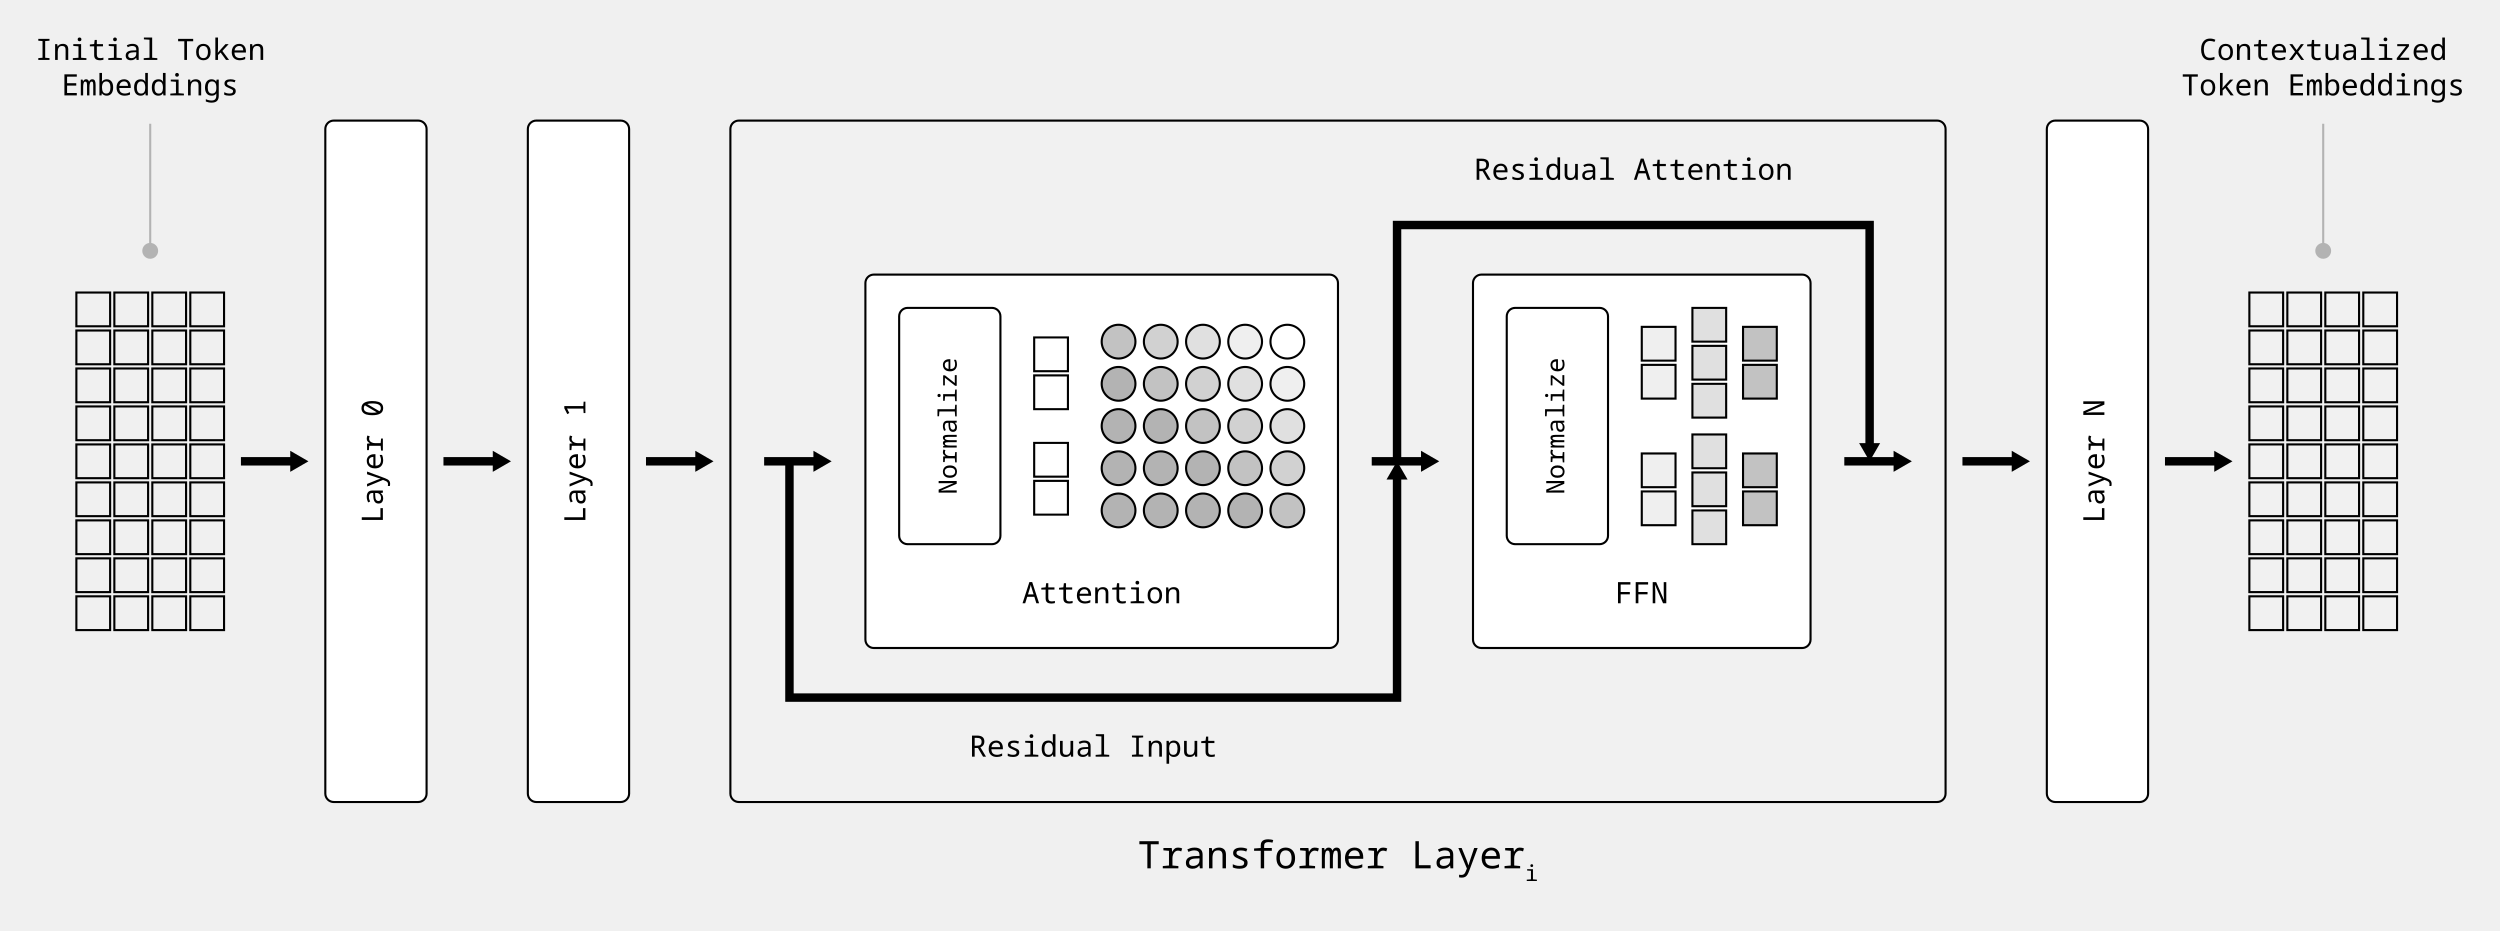
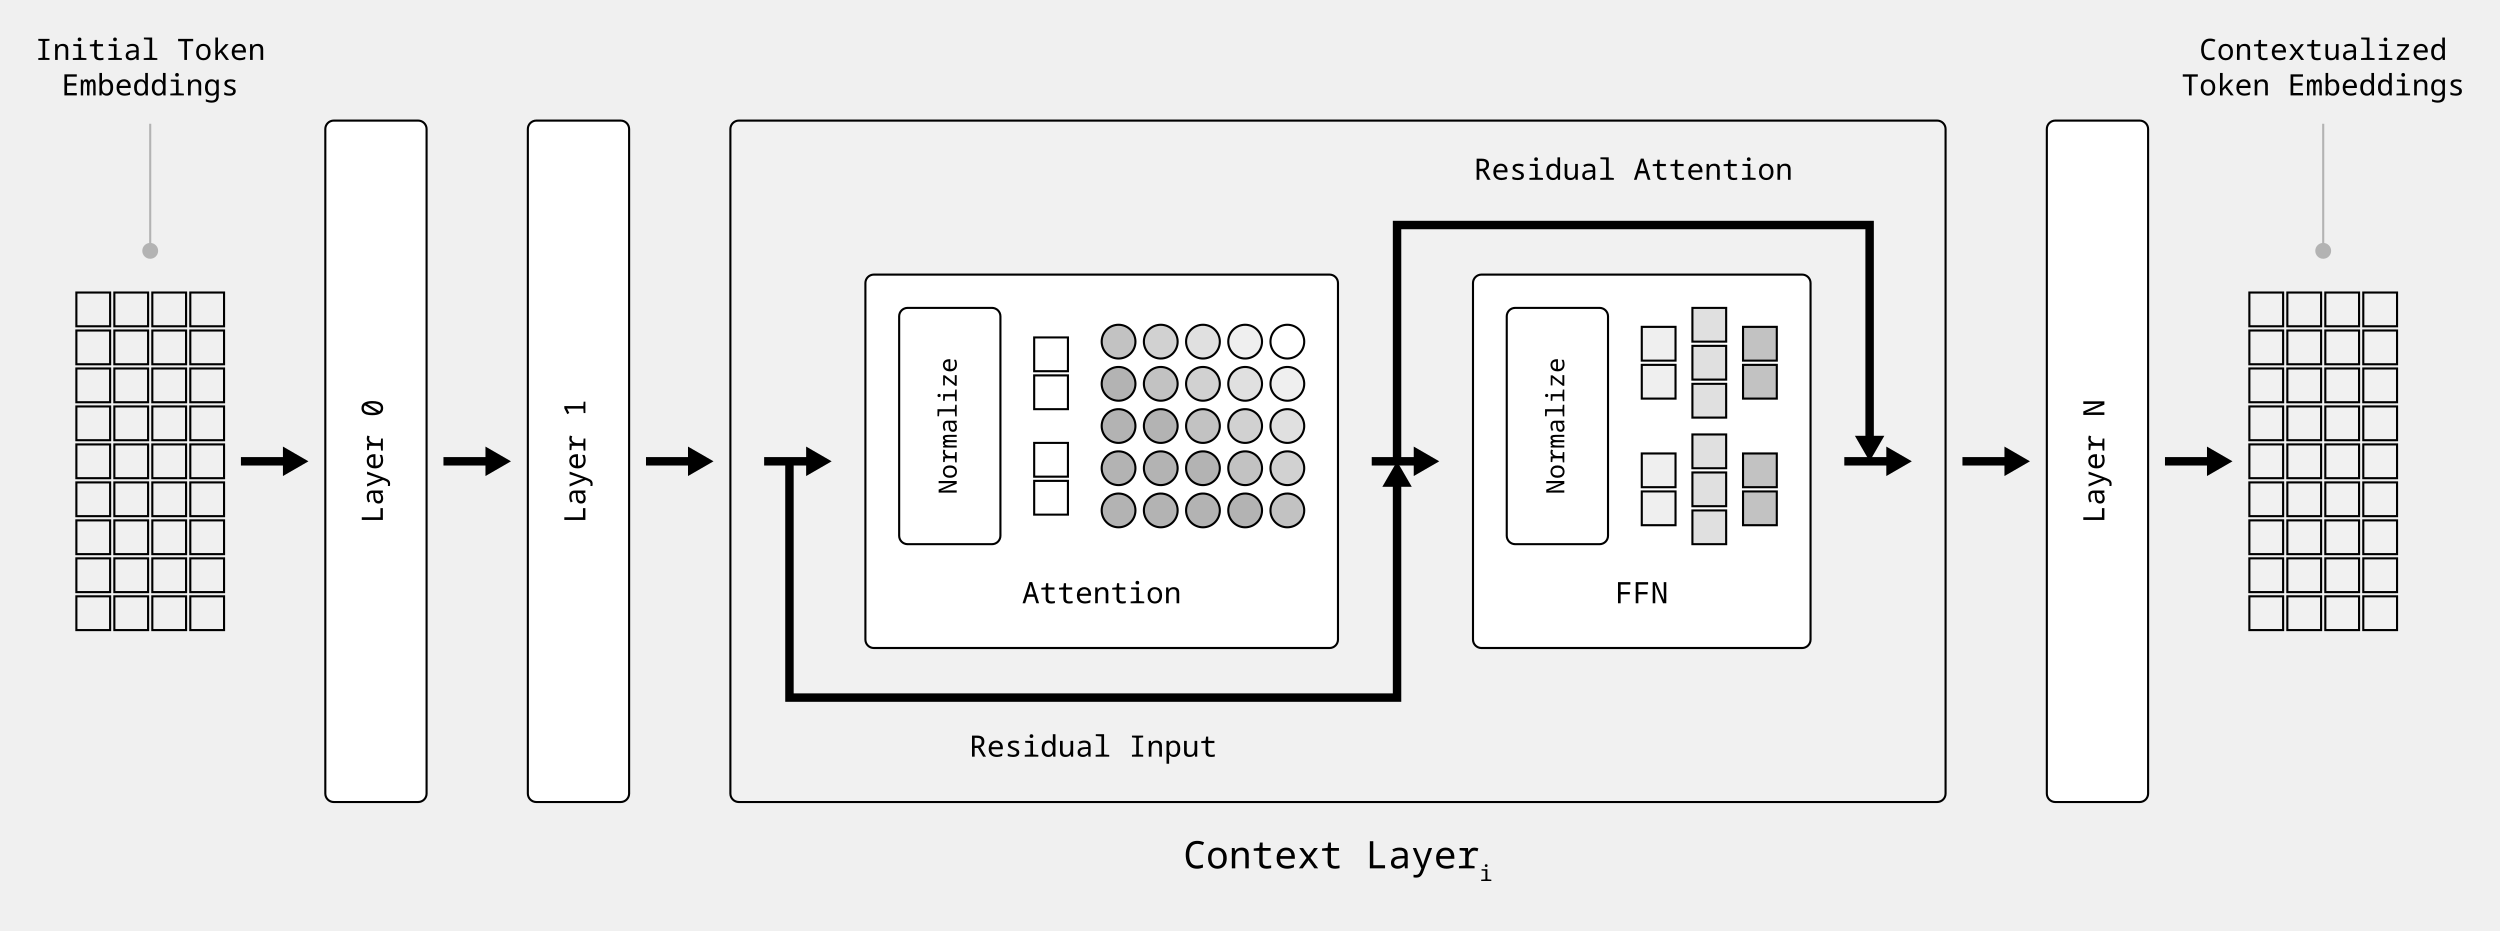
<svg xmlns="http://www.w3.org/2000/svg" id="Layer_1" viewBox="0 0 1185 441">
  <defs>
    <style>
      .cls-1, .cls-2, .cls-3, .cls-4, .cls-5, .cls-6, .cls-7, .cls-8, .cls-9, .cls-10, .cls-11 {
        stroke-miterlimit: 10;
      }

      .cls-1, .cls-2, .cls-3, .cls-5, .cls-6, .cls-7, .cls-8, .cls-9, .cls-10, .cls-11 {
        stroke: #000;
      }

      .cls-1, .cls-12 {
        fill: #b3b3b3;
      }

      .cls-2 {
        fill: rgba(179, 179, 179, .4);
      }

      .cls-3 {
        fill: rgba(179, 179, 179, 0);
      }

      .cls-13 {
        font-size: 18px;
      }

      .cls-13, .cls-14, .cls-15 {
        font-family: NotoSansMono-Regular, 'Noto Sans Mono';
        font-variation-settings: 'wght' 400, 'wdth' 100;
      }

      .cls-4 {
        stroke: #b3b3b3;
      }

      .cls-4, .cls-6, .cls-11 {
        fill: none;
      }

      .cls-5 {
        fill: #fff;
      }

      .cls-7 {
        fill: #f1f1f1;
      }

      .cls-8 {
        fill: rgba(179, 179, 179, .8);
      }

      .cls-14 {
        font-size: 12px;
      }

      .cls-9 {
        fill: rgba(179, 179, 179, .6);
      }

      .cls-10 {
        fill: rgba(179, 179, 179, .2);
      }

      .cls-15 {
        font-size: 14px;
      }

      .cls-11 {
        stroke-width: 4px;
      }
    </style>
  </defs>
-   <g>
-     <rect class="cls-7" x="472.7" y="-69.34" width="323" height="576" rx="4" ry="4" transform="translate(852.86 -415.54) rotate(90)" />
-     <g>
-       <g>
-         <rect class="cls-5" x="698.2" y="130.16" width="160" height="177" rx="4" ry="4" />
+   <rect class="cls-7" x="472.7" y="-69.34" width="323" height="576" rx="4" ry="4" transform="translate(852.86 -415.54) rotate(90)" />
+   <g>
+     <rect class="cls-5" x="698.2" y="130.16" width="160" height="177" rx="4" ry="4" />
+     <g>
+       <g>
+         <g>
+           <rect class="cls-5" x="714.2" y="145.94" width="48" height="112" rx="4" ry="4" />
+           <text class="cls-14" transform="translate(741.48 234.34) rotate(-90)">
+             <tspan x="0" y="0">Normalize</tspan>
+           </text>
+         </g>
        <g>
          <g>
            <g>
-               <rect class="cls-5" x="714.2" y="145.94" width="48" height="112" rx="4" ry="4" />
-               <text class="cls-14" transform="translate(741.48 234.34) rotate(-90)">
-                 <tspan x="0" y="0">Normalize</tspan>
-               </text>
-             </g>
-             <g>
-               <g>
-                 <g>
-                   <rect class="cls-10" x="778.2" y="154.94" width="16" height="16" transform="translate(623.26 949.14) rotate(-90)" />
-                   <rect class="cls-10" x="778.2" y="172.94" width="16" height="16" transform="translate(605.26 967.14) rotate(-90)" />
-                 </g>
-                 <g>
-                   <rect class="cls-2" x="802.2" y="145.94" width="16" height="16" transform="translate(656.26 964.14) rotate(-90)" />
-                   <rect class="cls-2" x="802.2" y="163.94" width="16" height="16" transform="translate(638.26 982.14) rotate(-90)" />
-                   <rect class="cls-2" x="802.2" y="181.94" width="16" height="16" transform="translate(620.26 1000.14) rotate(-90)" />
-                 </g>
-                 <g>
-                   <rect class="cls-8" x="826.2" y="154.94" width="16" height="16" transform="translate(671.26 997.14) rotate(-90)" />
-                   <rect class="cls-8" x="826.2" y="172.94" width="16" height="16" transform="translate(653.26 1015.14) rotate(-90)" />
-                 </g>
-               </g>
-               <g>
-                 <g>
-                   <rect class="cls-10" x="778.2" y="214.94" width="16" height="16" transform="translate(563.26 1009.14) rotate(-90)" />
-                   <rect class="cls-10" x="778.2" y="232.94" width="16" height="16" transform="translate(545.26 1027.14) rotate(-90)" />
-                 </g>
-                 <g>
-                   <rect class="cls-2" x="802.2" y="205.94" width="16" height="16" transform="translate(596.26 1024.14) rotate(-90)" />
-                   <rect class="cls-2" x="802.2" y="223.94" width="16" height="16" transform="translate(578.26 1042.14) rotate(-90)" />
-                   <rect class="cls-2" x="802.2" y="241.94" width="16" height="16" transform="translate(560.26 1060.14) rotate(-90)" />
-                 </g>
-                 <g>
-                   <rect class="cls-8" x="826.2" y="214.94" width="16" height="16" transform="translate(611.26 1057.14) rotate(-90)" />
-                   <rect class="cls-8" x="826.2" y="232.94" width="16" height="16" transform="translate(593.26 1075.14) rotate(-90)" />
-                 </g>
-               </g>
+               <rect class="cls-10" x="778.2" y="154.94" width="16" height="16" transform="translate(623.26 949.14) rotate(-90)" />
+               <rect class="cls-10" x="778.2" y="172.94" width="16" height="16" transform="translate(605.26 967.14) rotate(-90)" />
+             </g>
+             <g>
+               <rect class="cls-2" x="802.2" y="145.94" width="16" height="16" transform="translate(656.26 964.14) rotate(-90)" />
+               <rect class="cls-2" x="802.2" y="163.94" width="16" height="16" transform="translate(638.26 982.14) rotate(-90)" />
+               <rect class="cls-2" x="802.2" y="181.94" width="16" height="16" transform="translate(620.26 1000.14) rotate(-90)" />
+             </g>
+             <g>
+               <rect class="cls-8" x="826.2" y="154.94" width="16" height="16" transform="translate(671.26 997.14) rotate(-90)" />
+               <rect class="cls-8" x="826.2" y="172.94" width="16" height="16" transform="translate(653.26 1015.14) rotate(-90)" />
            </g>
          </g>
-           <text class="cls-15" transform="translate(765.6 285.94)">
-             <tspan x="0" y="0">FFN</tspan>
-           </text>
-         </g>
-       </g>
-       <g>
-         <rect class="cls-5" x="410.2" y="130.16" width="224" height="177" rx="4" ry="4" />
-         <g>
-           <text class="cls-15" transform="translate(484.4 285.94)">
-             <tspan x="0" y="0">Attention</tspan>
-           </text>
          <g>
            <g>
-               <g>
-                 <circle class="cls-1" cx="530.2" cy="201.94" r="8" />
-                 <circle class="cls-1" cx="550.2" cy="201.94" r="8" />
-                 <circle class="cls-8" cx="570.2" cy="201.94" r="8" />
-                 <circle class="cls-9" cx="590.2" cy="201.94" r="8" />
-                 <circle class="cls-2" cx="610.2" cy="201.94" r="8" />
-                 <circle class="cls-1" cx="530.2" cy="221.94" r="8" />
-                 <circle class="cls-1" cx="550.2" cy="221.94" r="8" />
-                 <circle class="cls-1" cx="570.2" cy="221.94" r="8" />
-                 <circle class="cls-8" cx="590.2" cy="221.94" r="8" />
-                 <circle class="cls-9" cx="610.2" cy="221.94" r="8" />
-                 <circle class="cls-1" cx="530.2" cy="181.94" r="8" />
-                 <circle class="cls-8" cx="550.2" cy="181.94" r="8" />
-                 <circle class="cls-9" cx="570.2" cy="181.94" r="8" />
-                 <circle class="cls-2" cx="590.2" cy="181.94" r="8" />
-                 <circle class="cls-10" cx="610.2" cy="181.94" r="8" />
-                 <circle class="cls-8" cx="530.2" cy="161.94" r="8" />
-                 <circle class="cls-9" cx="550.2" cy="161.94" r="8" />
-                 <circle class="cls-2" cx="570.2" cy="161.94" r="8" />
-                 <circle class="cls-10" cx="590.2" cy="161.94" r="8" />
-                 <circle class="cls-3" cx="610.2" cy="161.94" r="8" />
-                 <circle class="cls-1" cx="530.2" cy="241.94" r="8" />
-                 <circle class="cls-1" cx="550.2" cy="241.94" r="8" />
-                 <circle class="cls-1" cx="570.2" cy="241.94" r="8" />
-                 <circle class="cls-1" cx="590.2" cy="241.94" r="8" />
-                 <circle class="cls-8" cx="610.2" cy="241.94" r="8" />
-               </g>
-               <g>
-                 <g>
-                   <rect class="cls-5" x="490.2" y="159.94" width="16" height="16" transform="translate(330.26 666.14) rotate(-90)" />
-                   <rect class="cls-5" x="490.2" y="177.94" width="16" height="16" transform="translate(312.26 684.14) rotate(-90)" />
-                 </g>
-                 <g>
-                   <rect class="cls-5" x="490.2" y="209.94" width="16" height="16" transform="translate(280.26 716.14) rotate(-90)" />
-                   <rect class="cls-5" x="490.2" y="227.94" width="16" height="16" transform="translate(262.26 734.14) rotate(-90)" />
-                 </g>
-               </g>
-             </g>
-             <g>
-               <rect class="cls-5" x="426.2" y="145.94" width="48" height="112" rx="4" ry="4" />
-               <text class="cls-14" transform="translate(453.48 234.34) rotate(-90)">
-                 <tspan x="0" y="0">Normalize</tspan>
-               </text>
+               <rect class="cls-10" x="778.2" y="214.94" width="16" height="16" transform="translate(563.26 1009.14) rotate(-90)" />
+               <rect class="cls-10" x="778.2" y="232.94" width="16" height="16" transform="translate(545.26 1027.14) rotate(-90)" />
+             </g>
+             <g>
+               <rect class="cls-2" x="802.2" y="205.94" width="16" height="16" transform="translate(596.26 1024.14) rotate(-90)" />
+               <rect class="cls-2" x="802.2" y="223.94" width="16" height="16" transform="translate(578.26 1042.14) rotate(-90)" />
+               <rect class="cls-2" x="802.2" y="241.94" width="16" height="16" transform="translate(560.26 1060.14) rotate(-90)" />
+             </g>
+             <g>
+               <rect class="cls-8" x="826.2" y="214.94" width="16" height="16" transform="translate(611.26 1057.14) rotate(-90)" />
+               <rect class="cls-8" x="826.2" y="232.94" width="16" height="16" transform="translate(593.26 1075.14) rotate(-90)" />
            </g>
          </g>
        </g>
      </g>
-       <g>
-         <line class="cls-11" x1="362.2" y1="218.66" x2="387.02" y2="218.66" />
-         <polygon points="385.57 223.65 394.2 218.66 385.57 213.67 385.57 223.65" />
-       </g>
-       <g>
-         <line class="cls-11" x1="650.2" y1="218.66" x2="675.02" y2="218.66" />
-         <polygon points="673.56 223.65 682.2 218.66 673.56 213.67 673.56 223.65" />
-       </g>
-       <g>
-         <line class="cls-11" x1="874.2" y1="218.66" x2="899.02" y2="218.66" />
-         <polygon points="897.56 223.65 906.2 218.66 897.56 213.67 897.56 223.65" />
-       </g>
-       <g>
-         <polyline class="cls-11" points="374.2 218.66 374.2 330.66 662.2 330.66 662.2 225.84" />
-         <polygon points="667.19 227.3 662.2 218.66 657.21 227.3 667.19 227.3" />
-       </g>
-       <text class="cls-15" transform="translate(459.4 358.66)">
-         <tspan x="0" y="0">Residual Input</tspan>
+       <text class="cls-15" transform="translate(765.6 285.94)">
+         <tspan x="0" y="0">FFN</tspan>
      </text>
-       <g>
-         <polyline class="cls-11" points="662.2 218.66 662.2 106.66 886.2 106.66 886.2 211.48" />
-         <polygon points="881.21 210.03 886.2 218.66 891.19 210.03 881.21 210.03" />
-       </g>
-       <text class="cls-15" transform="translate(698.6 85.21)">
-         <tspan x="0" y="0">Residual Attention</tspan>
-       </text>
-     </g>
-   </g>
-   <g>
-     <line class="cls-11" x1="114.2" y1="218.66" x2="139.02" y2="218.66" />
-     <polygon points="137.57 223.65 146.2 218.66 137.57 213.67 137.57 223.65" />
+     </g>
+   </g>
+   <rect class="cls-5" x="410.2" y="130.16" width="224" height="177" rx="4" ry="4" />
+   <g>
+     <text class="cls-15" transform="translate(484.4 285.94)">
+       <tspan x="0" y="0">Attention</tspan>
+     </text>
+     <g>
+       <g>
+         <g>
+           <circle class="cls-1" cx="530.2" cy="201.94" r="8" />
+           <circle class="cls-1" cx="550.2" cy="201.94" r="8" />
+           <circle class="cls-8" cx="570.2" cy="201.94" r="8" />
+           <circle class="cls-9" cx="590.2" cy="201.94" r="8" />
+           <circle class="cls-2" cx="610.2" cy="201.94" r="8" />
+           <circle class="cls-1" cx="530.2" cy="221.94" r="8" />
+           <circle class="cls-1" cx="550.2" cy="221.94" r="8" />
+           <circle class="cls-1" cx="570.2" cy="221.94" r="8" />
+           <circle class="cls-8" cx="590.2" cy="221.94" r="8" />
+           <circle class="cls-9" cx="610.2" cy="221.94" r="8" />
+           <circle class="cls-1" cx="530.2" cy="181.94" r="8" />
+           <circle class="cls-8" cx="550.2" cy="181.94" r="8" />
+           <circle class="cls-9" cx="570.2" cy="181.94" r="8" />
+           <circle class="cls-2" cx="590.2" cy="181.94" r="8" />
+           <circle class="cls-10" cx="610.2" cy="181.94" r="8" />
+           <circle class="cls-8" cx="530.2" cy="161.94" r="8" />
+           <circle class="cls-9" cx="550.2" cy="161.94" r="8" />
+           <circle class="cls-2" cx="570.2" cy="161.94" r="8" />
+           <circle class="cls-10" cx="590.2" cy="161.94" r="8" />
+           <circle class="cls-3" cx="610.2" cy="161.94" r="8" />
+           <circle class="cls-1" cx="530.2" cy="241.94" r="8" />
+           <circle class="cls-1" cx="550.2" cy="241.94" r="8" />
+           <circle class="cls-1" cx="570.2" cy="241.94" r="8" />
+           <circle class="cls-1" cx="590.2" cy="241.94" r="8" />
+           <circle class="cls-8" cx="610.2" cy="241.94" r="8" />
+         </g>
+         <g>
+           <g>
+             <rect class="cls-5" x="490.2" y="159.94" width="16" height="16" transform="translate(330.26 666.14) rotate(-90)" />
+             <rect class="cls-5" x="490.2" y="177.94" width="16" height="16" transform="translate(312.26 684.14) rotate(-90)" />
+           </g>
+           <g>
+             <rect class="cls-5" x="490.2" y="209.94" width="16" height="16" transform="translate(280.26 716.14) rotate(-90)" />
+             <rect class="cls-5" x="490.2" y="227.94" width="16" height="16" transform="translate(262.26 734.14) rotate(-90)" />
+           </g>
+         </g>
+       </g>
+       <g>
+         <rect class="cls-5" x="426.2" y="145.94" width="48" height="112" rx="4" ry="4" />
+         <text class="cls-14" transform="translate(453.48 234.34) rotate(-90)">
+           <tspan x="0" y="0">Normalize</tspan>
+         </text>
+       </g>
+     </g>
+   </g>
+   <g>
+     <line class="cls-11" x1="362.2" y1="218.66" x2="384.15" y2="218.66" />
+     <polygon points="382.11 225.64 394.2 218.66 382.11 211.68 382.11 225.64" />
+   </g>
+   <g>
+     <line class="cls-11" x1="650.2" y1="218.66" x2="672.15" y2="218.66" />
+     <polygon points="670.11 225.64 682.2 218.66 670.11 211.68 670.11 225.64" />
+   </g>
+   <g>
+     <line class="cls-11" x1="874.2" y1="218.66" x2="896.15" y2="218.66" />
+     <polygon points="894.11 225.64 906.2 218.66 894.11 211.68 894.11 225.64" />
+   </g>
+   <g>
+     <polyline class="cls-11" points="374.2 218.66 374.2 330.66 662.2 330.66 662.2 228.71" />
+     <polygon points="669.18 230.75 662.2 218.66 655.22 230.75 669.18 230.75" />
+   </g>
+   <text class="cls-15" transform="translate(459.4 358.66)">
+     <tspan x="0" y="0">Residual Input</tspan>
+   </text>
+   <g>
+     <polyline class="cls-11" points="662.2 218.66 662.2 106.66 886.2 106.66 886.2 208.61" />
+     <polygon points="879.22 206.57 886.2 218.66 893.18 206.57 879.22 206.57" />
+   </g>
+   <text class="cls-15" transform="translate(698.6 85.21)">
+     <tspan x="0" y="0">Residual Attention</tspan>
+   </text>
+   <g>
+     <line class="cls-11" x1="114.2" y1="218.66" x2="136.15" y2="218.66" />
+     <polygon points="134.11 225.64 146.2 218.66 134.11 211.68 134.11 225.64" />
  </g>
  <g>
    <rect class="cls-5" x="154.2" y="57.16" width="48" height="323" rx="4" ry="4" />
    <text class="cls-15" transform="translate(181.48 248.06) rotate(-90)">
      <tspan x="0" y="0">Layer 0</tspan>
    </text>
  </g>
  <g>
-     <line class="cls-11" x1="210.2" y1="218.66" x2="235.02" y2="218.66" />
-     <polygon points="233.57 223.65 242.2 218.66 233.57 213.67 233.57 223.65" />
+     <line class="cls-11" x1="210.2" y1="218.66" x2="232.15" y2="218.66" />
+     <polygon points="230.11 225.64 242.2 218.66 230.11 211.68 230.11 225.64" />
  </g>
  <g>
    <rect class="cls-5" x="250.2" y="57.16" width="48" height="323" rx="4" ry="4" />
    <text class="cls-15" transform="translate(277.48 248.06) rotate(-90)">
      <tspan x="0" y="0">Layer 1</tspan>
    </text>
  </g>
  <g>
-     <line class="cls-11" x1="306.2" y1="218.66" x2="331.02" y2="218.66" />
-     <polygon points="329.57 223.65 338.2 218.66 329.57 213.67 329.57 223.65" />
-   </g>
-   <g>
-     <line class="cls-11" x1="930.2" y1="218.66" x2="955.02" y2="218.66" />
-     <polygon points="953.56 223.65 962.2 218.66 953.56 213.67 953.56 223.65" />
+     <line class="cls-11" x1="306.2" y1="218.66" x2="328.15" y2="218.66" />
+     <polygon points="326.11 225.64 338.2 218.66 326.11 211.68 326.11 225.64" />
+   </g>
+   <g>
+     <line class="cls-11" x1="930.2" y1="218.66" x2="952.15" y2="218.66" />
+     <polygon points="950.11 225.64 962.2 218.66 950.11 211.68 950.11 225.64" />
  </g>
  <g>
    <rect class="cls-5" x="970.2" y="57.16" width="48" height="323" rx="4" ry="4" />
    <text class="cls-15" transform="translate(997.48 248.06) rotate(-90)">
      <tspan x="0" y="0">Layer N</tspan>
    </text>
  </g>
  <g>
-     <line class="cls-11" x1="1026.2" y1="218.66" x2="1051.02" y2="218.66" />
-     <polygon points="1049.56 223.65 1058.2 218.66 1049.56 213.67 1049.56 223.65" />
-   </g>
-   <text class="cls-13" transform="translate(539.25 411.59)">
-     <tspan x="0" y="0">Transformer Layer</tspan>
+     <line class="cls-11" x1="1026.2" y1="218.66" x2="1048.15" y2="218.66" />
+     <polygon points="1046.11 225.64 1058.2 218.66 1046.11 211.68 1046.11 225.64" />
+   </g>
+   <text class="cls-13" transform="translate(560.85 411.59)">
+     <tspan x="0" y="0">Context Layer</tspan>
  </text>
-   <text class="cls-13" transform="translate(722.85 417.58) scale(.58)">
+   <text class="cls-13" transform="translate(701.25 417.58) scale(.58)">
    <tspan x="0" y="0">i</tspan>
  </text>
  <g>
    <g>
      <g>
        <rect class="cls-6" x="54.2" y="138.66" width="16" height="16" />
        <rect class="cls-6" x="36.2" y="138.66" width="16" height="16" />
        <rect class="cls-6" x="72.2" y="138.66" width="16" height="16" />
        <rect class="cls-6" x="90.2" y="138.66" width="16" height="16" />
      </g>
      <g>
        <rect class="cls-6" x="54.2" y="156.66" width="16" height="16" />
        <rect class="cls-6" x="36.2" y="156.66" width="16" height="16" />
        <rect class="cls-6" x="72.2" y="156.66" width="16" height="16" />
        <rect class="cls-6" x="90.2" y="156.66" width="16" height="16" />
      </g>
      <g>
        <rect class="cls-6" x="54.2" y="174.66" width="16" height="16" />
        <rect class="cls-6" x="36.2" y="174.66" width="16" height="16" />
        <rect class="cls-6" x="72.2" y="174.66" width="16" height="16" />
        <rect class="cls-6" x="90.2" y="174.66" width="16" height="16" />
      </g>
    </g>
    <g>
      <g>
        <rect class="cls-6" x="54.2" y="192.66" width="16" height="16" />
        <rect class="cls-6" x="36.2" y="192.66" width="16" height="16" />
        <rect class="cls-6" x="72.2" y="192.66" width="16" height="16" />
        <rect class="cls-6" x="90.2" y="192.66" width="16" height="16" />
      </g>
      <g>
        <rect class="cls-6" x="54.2" y="210.66" width="16" height="16" />
        <rect class="cls-6" x="36.2" y="210.66" width="16" height="16" />
        <rect class="cls-6" x="72.2" y="210.66" width="16" height="16" />
        <rect class="cls-6" x="90.2" y="210.66" width="16" height="16" />
      </g>
      <g>
        <rect class="cls-6" x="54.2" y="228.66" width="16" height="16" />
        <rect class="cls-6" x="36.2" y="228.66" width="16" height="16" />
        <rect class="cls-6" x="72.2" y="228.66" width="16" height="16" />
        <rect class="cls-6" x="90.2" y="228.66" width="16" height="16" />
      </g>
    </g>
    <g>
      <g>
        <rect class="cls-6" x="54.2" y="246.66" width="16" height="16" />
        <rect class="cls-6" x="36.2" y="246.66" width="16" height="16" />
        <rect class="cls-6" x="72.2" y="246.66" width="16" height="16" />
        <rect class="cls-6" x="90.2" y="246.66" width="16" height="16" />
      </g>
      <g>
        <rect class="cls-6" x="54.2" y="264.66" width="16" height="16" />
        <rect class="cls-6" x="36.2" y="264.66" width="16" height="16" />
        <rect class="cls-6" x="72.2" y="264.66" width="16" height="16" />
        <rect class="cls-6" x="90.2" y="264.66" width="16" height="16" />
      </g>
      <g>
        <rect class="cls-6" x="54.2" y="282.66" width="16" height="16" />
        <rect class="cls-6" x="36.2" y="282.66" width="16" height="16" />
        <rect class="cls-6" x="72.2" y="282.66" width="16" height="16" />
        <rect class="cls-6" x="90.2" y="282.66" width="16" height="16" />
      </g>
    </g>
  </g>
  <g>
    <g>
      <line class="cls-4" x1="71.2" y1="119.09" x2="71.2" y2="58.66" />
      <circle class="cls-12" cx="71.2" cy="118.9" r="3.76" />
    </g>
    <text class="cls-15" transform="translate(16.6 28.42)">
      <tspan x="0" y="0">Initial Token</tspan>
      <tspan x="12.6" y="16.8">Embeddings</tspan>
    </text>
  </g>
  <g>
    <g>
      <g>
        <rect class="cls-7" x="1084.2" y="138.66" width="16" height="16" />
        <rect class="cls-7" x="1066.2" y="138.66" width="16" height="16" />
        <rect class="cls-7" x="1102.2" y="138.66" width="16" height="16" />
        <rect class="cls-7" x="1120.2" y="138.66" width="16" height="16" />
      </g>
      <g>
        <rect class="cls-7" x="1084.2" y="156.66" width="16" height="16" />
        <rect class="cls-7" x="1066.2" y="156.66" width="16" height="16" />
        <rect class="cls-7" x="1102.2" y="156.66" width="16" height="16" />
        <rect class="cls-7" x="1120.2" y="156.66" width="16" height="16" />
      </g>
      <g>
        <rect class="cls-7" x="1084.2" y="174.66" width="16" height="16" />
        <rect class="cls-7" x="1066.2" y="174.66" width="16" height="16" />
        <rect class="cls-7" x="1102.2" y="174.66" width="16" height="16" />
        <rect class="cls-7" x="1120.2" y="174.66" width="16" height="16" />
      </g>
    </g>
    <g>
      <g>
        <rect class="cls-7" x="1084.2" y="192.66" width="16" height="16" />
        <rect class="cls-7" x="1066.2" y="192.66" width="16" height="16" />
        <rect class="cls-7" x="1102.2" y="192.66" width="16" height="16" />
        <rect class="cls-7" x="1120.2" y="192.66" width="16" height="16" />
      </g>
      <g>
        <rect class="cls-7" x="1084.2" y="210.66" width="16" height="16" />
        <rect class="cls-7" x="1066.2" y="210.66" width="16" height="16" />
        <rect class="cls-7" x="1102.2" y="210.66" width="16" height="16" />
        <rect class="cls-7" x="1120.2" y="210.66" width="16" height="16" />
      </g>
      <g>
        <rect class="cls-7" x="1084.2" y="228.66" width="16" height="16" />
        <rect class="cls-7" x="1066.2" y="228.66" width="16" height="16" />
        <rect class="cls-7" x="1102.2" y="228.66" width="16" height="16" />
        <rect class="cls-7" x="1120.2" y="228.66" width="16" height="16" />
      </g>
    </g>
    <g>
      <g>
        <rect class="cls-7" x="1084.2" y="246.66" width="16" height="16" />
        <rect class="cls-7" x="1066.2" y="246.66" width="16" height="16" />
        <rect class="cls-7" x="1102.2" y="246.66" width="16" height="16" />
        <rect class="cls-7" x="1120.2" y="246.66" width="16" height="16" />
      </g>
      <g>
        <rect class="cls-7" x="1084.2" y="264.66" width="16" height="16" />
        <rect class="cls-7" x="1066.2" y="264.66" width="16" height="16" />
        <rect class="cls-7" x="1102.2" y="264.66" width="16" height="16" />
        <rect class="cls-7" x="1120.2" y="264.66" width="16" height="16" />
      </g>
      <g>
        <rect class="cls-7" x="1084.2" y="282.66" width="16" height="16" />
        <rect class="cls-7" x="1066.2" y="282.66" width="16" height="16" />
        <rect class="cls-7" x="1102.2" y="282.66" width="16" height="16" />
        <rect class="cls-7" x="1120.2" y="282.66" width="16" height="16" />
      </g>
    </g>
  </g>
  <g>
    <g>
      <line class="cls-4" x1="1101.2" y1="119.09" x2="1101.2" y2="58.66" />
      <circle class="cls-12" cx="1101.2" cy="118.9" r="3.76" />
    </g>
    <text class="cls-15" transform="translate(1042.4 28.42)">
      <tspan x="0" y="0">Contextualized</tspan>
      <tspan x="-8.4" y="16.8">Token Embeddings</tspan>
    </text>
  </g>
</svg>
